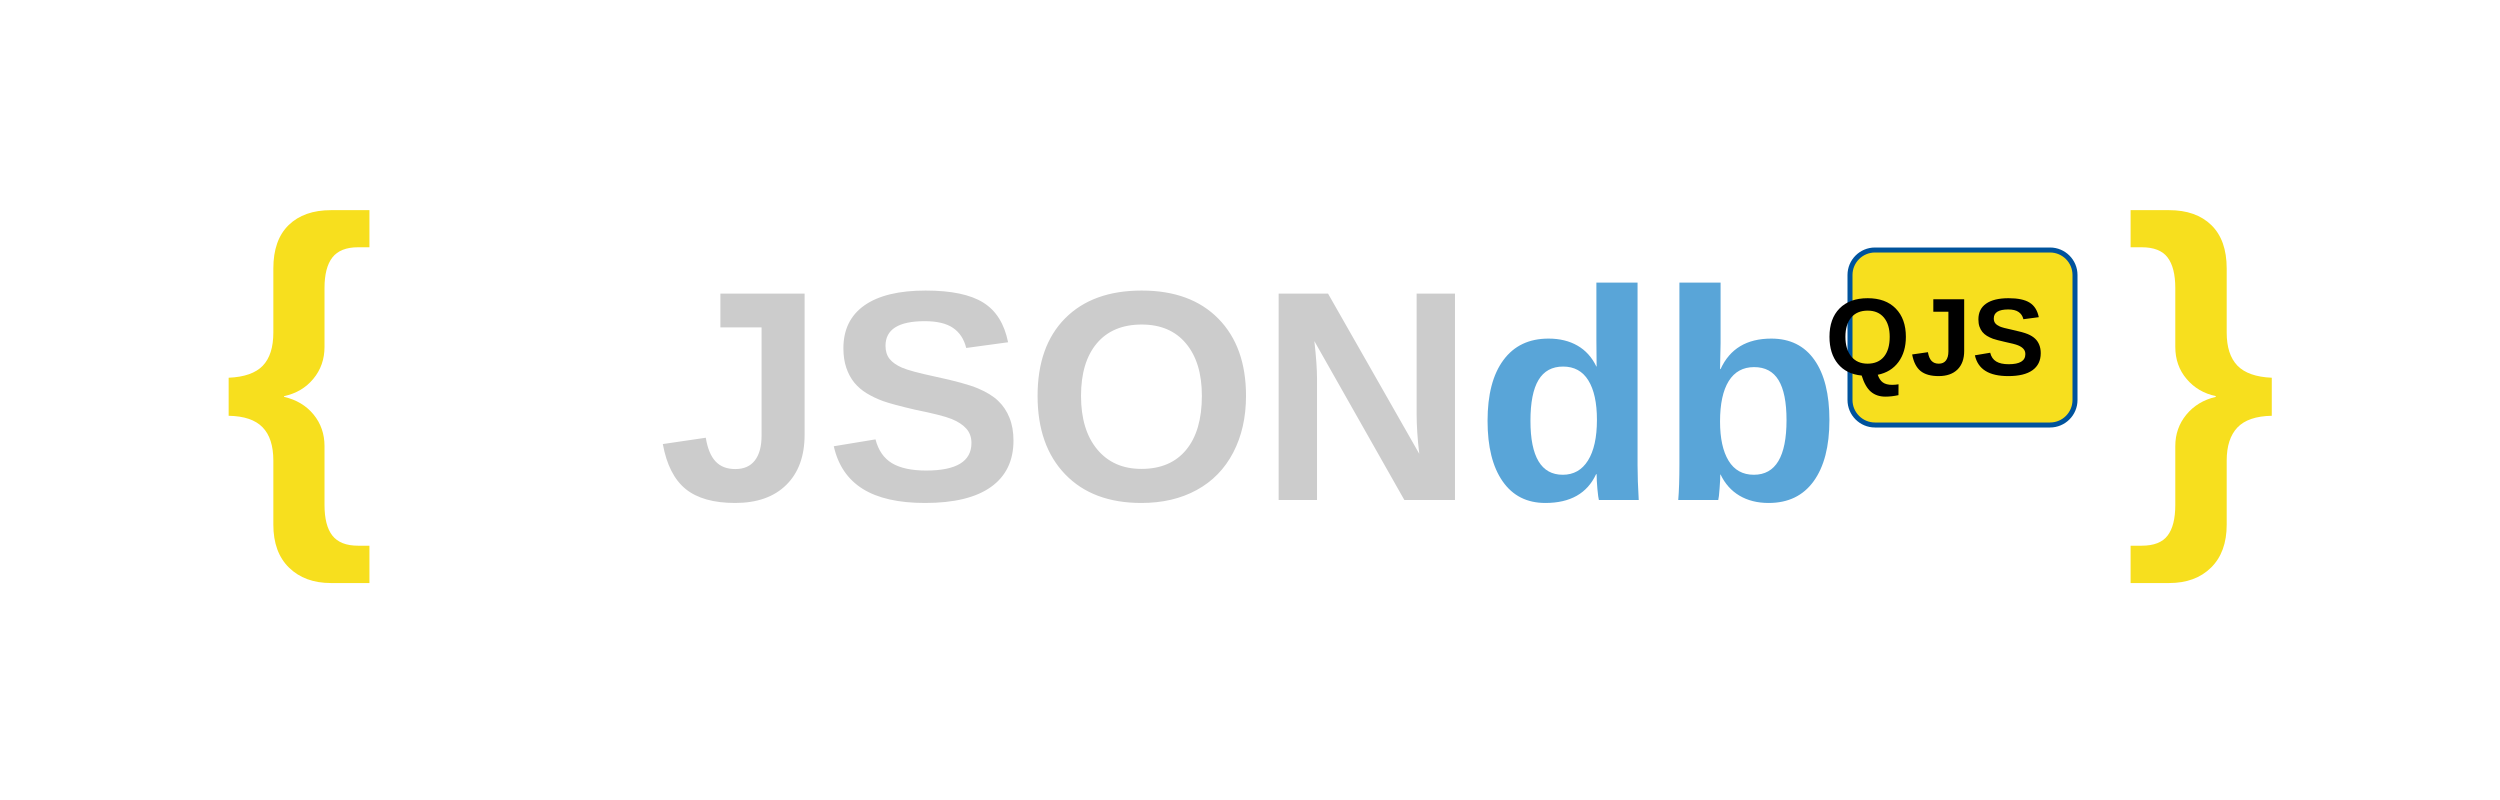
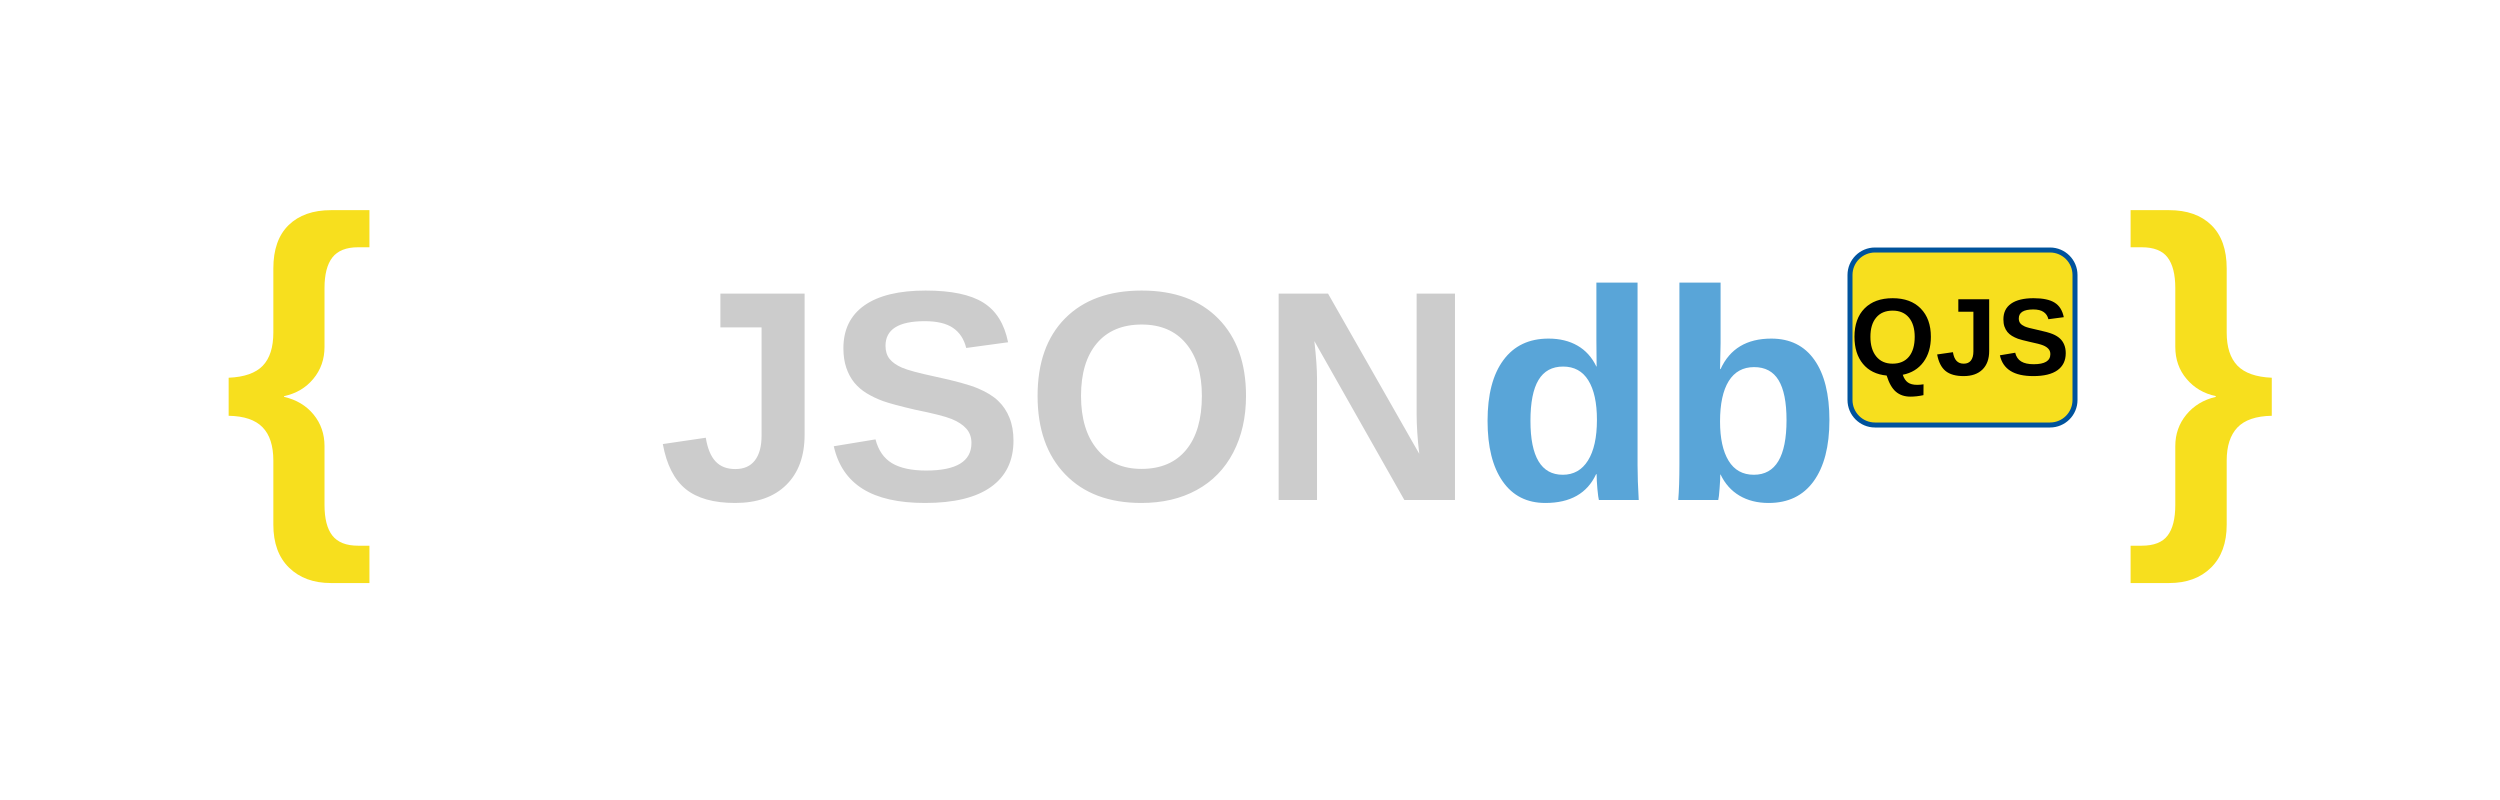
<svg xmlns="http://www.w3.org/2000/svg" width="500" height="160" viewBox="0 0 500 160" version="1.1">
  <rect width="500" height="160" fill="none" />
  <text x="250" y="100" font-family="Arial, sans-serif" font-size="60" font-weight="bold" text-anchor="middle" fill="#CCCCCC">JSON<tspan fill="#59A5D8">db</tspan>
  </text>
  <text x="60" y="100" font-family="Arial, sans-serif" font-size="80" font-weight="bold" text-anchor="middle" fill="#F7DF1E">{</text>
  <text x="440" y="100" font-family="Arial, sans-serif" font-size="80" font-weight="bold" text-anchor="middle" fill="#F7DF1E">}</text>
  <rect x="370" y="50" width="45" height="35" rx="5" ry="5" fill="#F7DF1E" stroke="#00539C" stroke-width="1" />
-   <text x="387" y="75" font-family="Arial, sans-serif" font-size="22" font-weight="bold" text-anchor="middle" fill="#000000">QJS</text>
+   <text x="392" y="75" font-family="Arial, sans-serif" font-size="22" font-weight="bold" text-anchor="middle" fill="#000000">QJS</text>
</svg>
